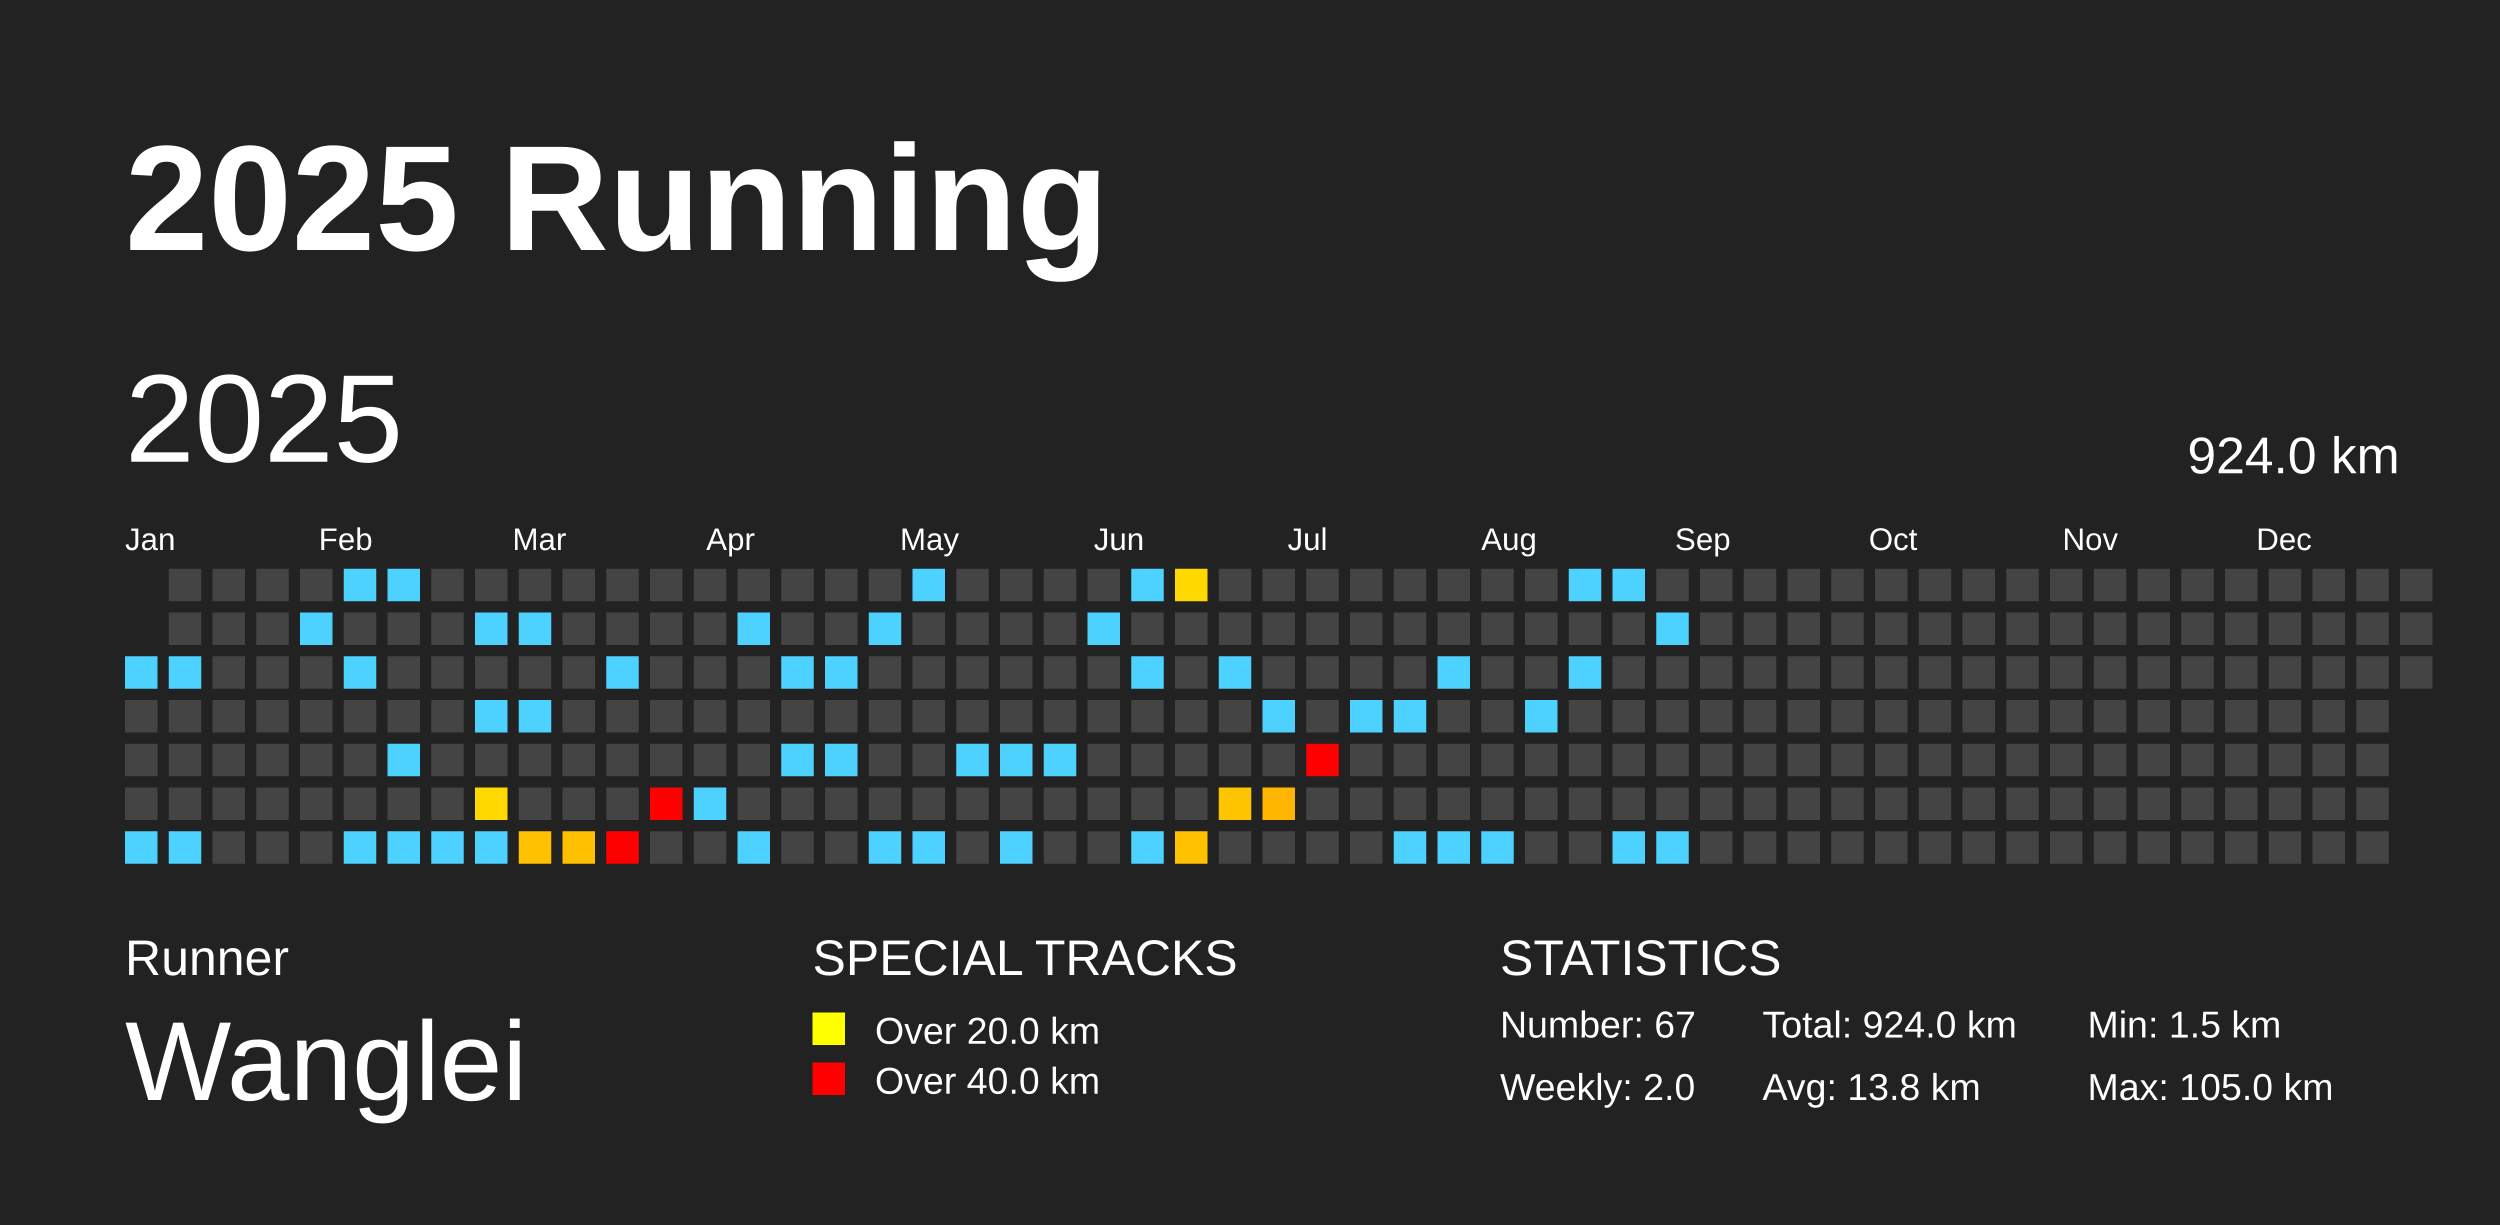
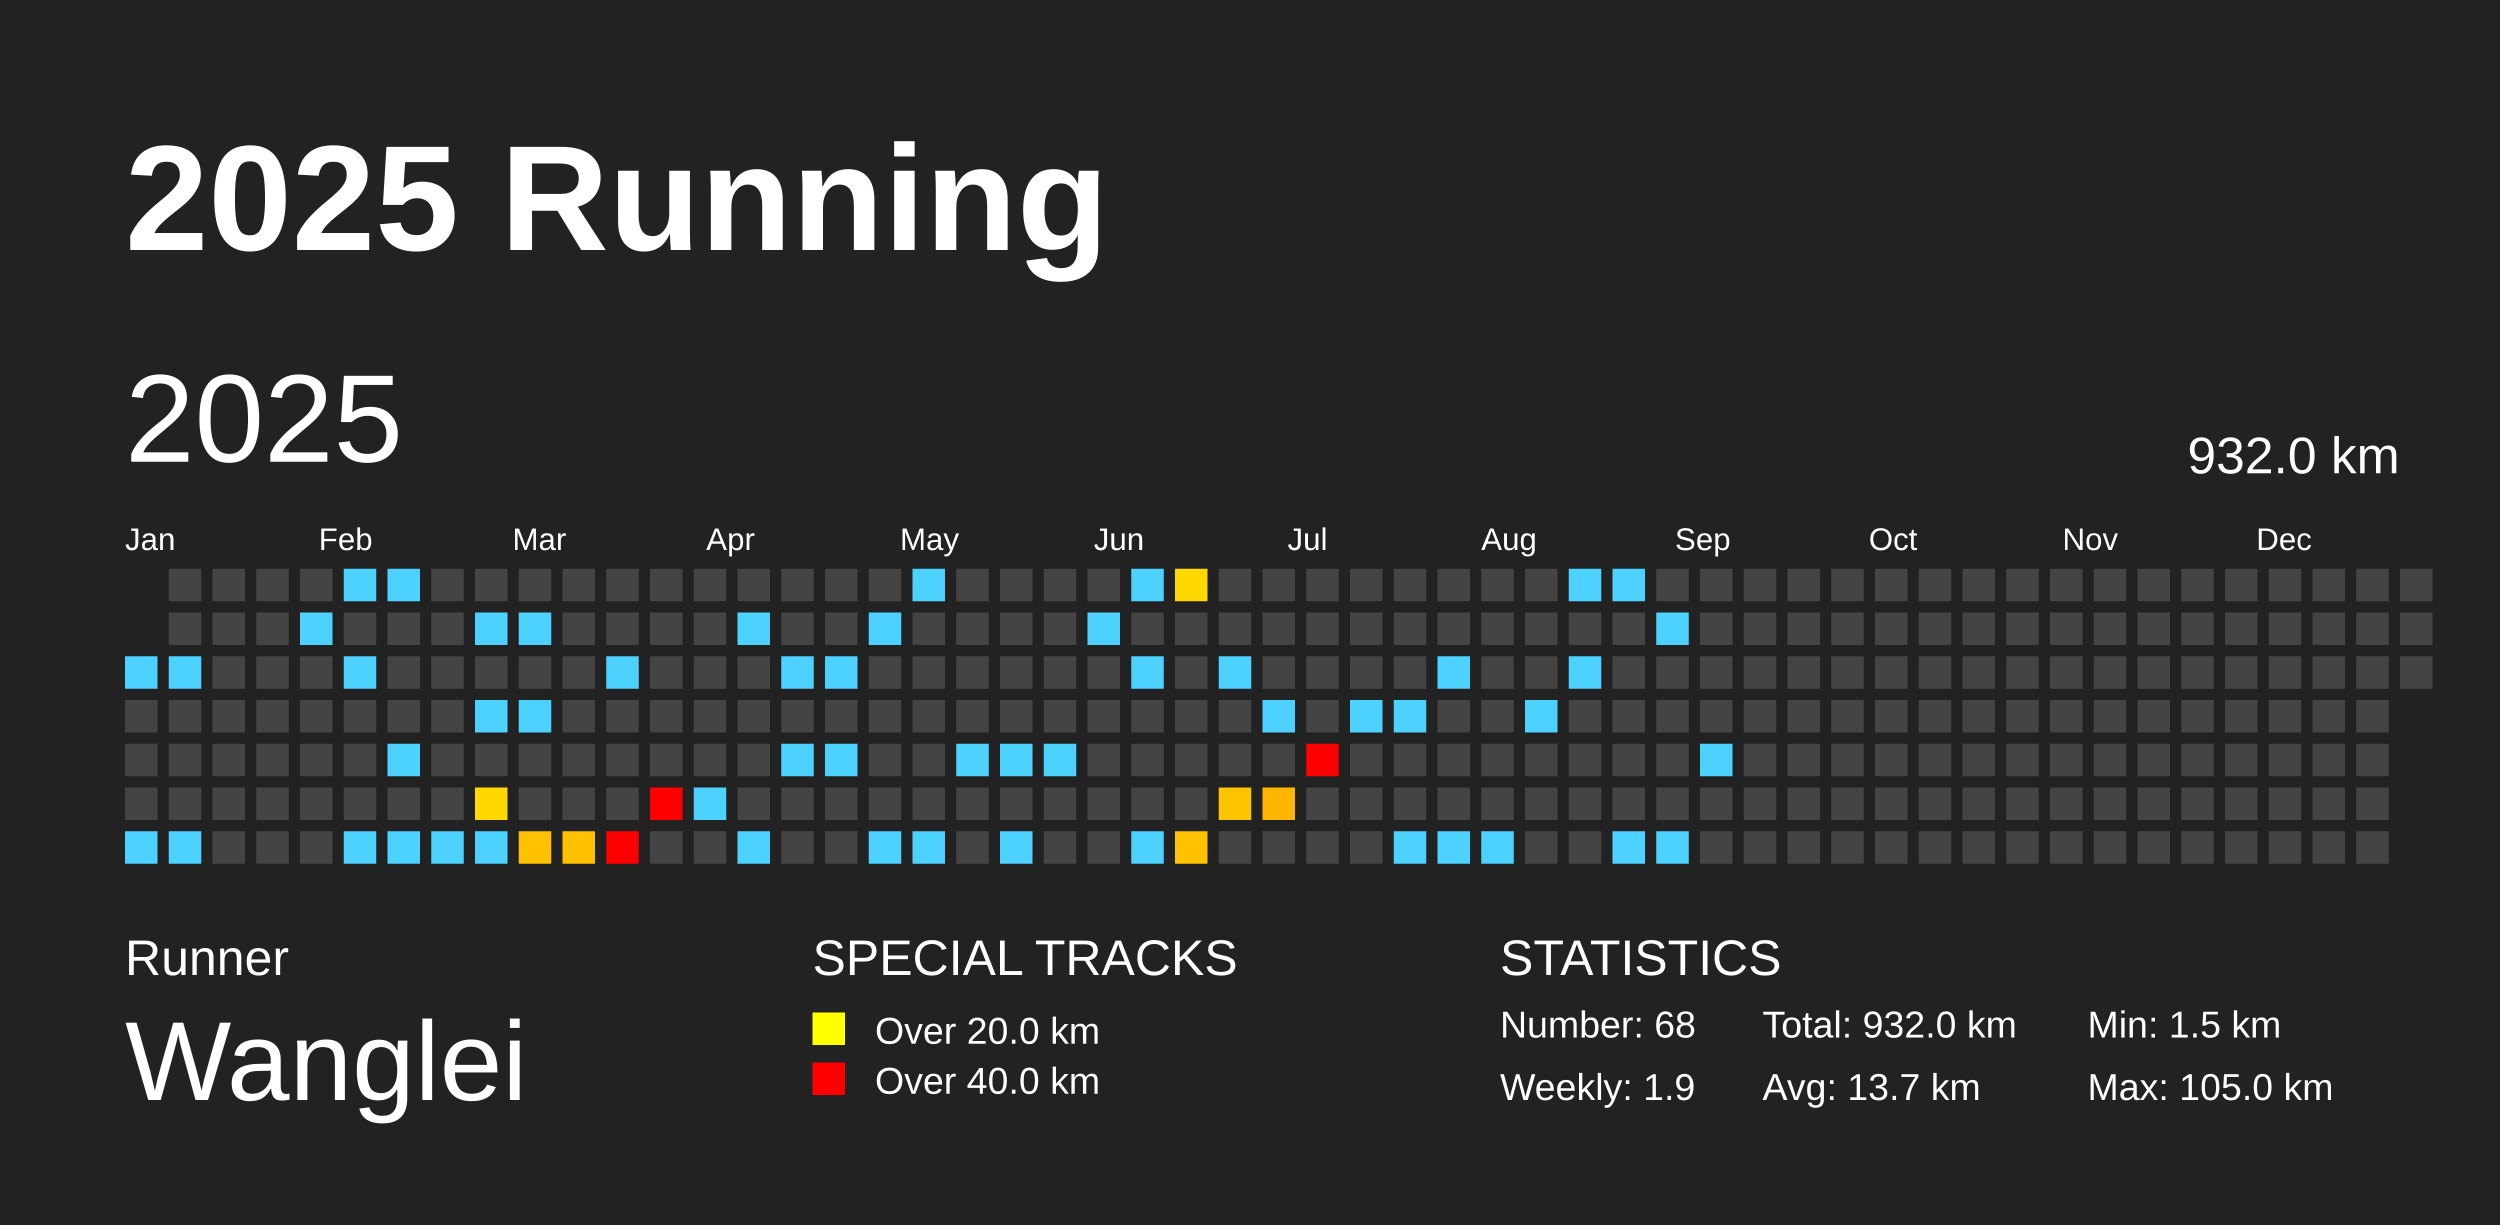
<svg xmlns="http://www.w3.org/2000/svg" baseProfile="full" height="98mm" version="1.1" viewBox="0,0,200,98" width="200mm">
  <defs />
  <rect fill="#222222" height="98" width="200" x="0" y="0" />
  <text fill="#FFFFFF" style="font-size:12px; font-family:Arial; font-weight:bold;" x="10" y="20">2025 Running</text>
  <text fill="#FFFFFF" style="font-size:4px; font-family:Arial" x="10" y="78">Runner</text>
  <text fill="#FFFFFF" style="font-size:9px; font-family:Arial" x="10" y="88">Wanglei</text>
  <text fill="#FFFFFF" style="font-size:4px; font-family:Arial" x="65" y="78">SPECIAL TRACKS</text>
  <rect fill="yellow" height="2.6" width="2.6" x="65" y="81" />
  <text fill="#FFFFFF" style="font-size:3px; font-family:Arial" x="70" y="83.5">Over 20.0 km</text>
  <rect fill="red" height="2.6" width="2.6" x="65" y="85" />
  <text fill="#FFFFFF" style="font-size:3px; font-family:Arial" x="70" y="87.5">Over 40.0 km</text>
  <text fill="#FFFFFF" style="font-size:4px; font-family:Arial" x="120" y="78">STATISTICS</text>
-   <text fill="#FFFFFF" style="font-size:3px; font-family:Arial" x="120" y="83">Number: 67</text>
-   <text fill="#FFFFFF" style="font-size:3px; font-family:Arial" x="120" y="88">Weekly: 2.0</text>
-   <text fill="#FFFFFF" style="font-size:3px; font-family:Arial" x="141" y="83">Total: 924.0 km</text>
-   <text fill="#FFFFFF" style="font-size:3px; font-family:Arial" x="141" y="88">Avg: 13.8 km</text>
+   <text fill="#FFFFFF" style="font-size:3px; font-family:Arial" x="120" y="83">Number: 68</text>
+   <text fill="#FFFFFF" style="font-size:3px; font-family:Arial" x="120" y="88">Weekly: 1.9</text>
+   <text fill="#FFFFFF" style="font-size:3px; font-family:Arial" x="141" y="83">Total: 932.0 km</text>
+   <text fill="#FFFFFF" style="font-size:3px; font-family:Arial" x="141" y="88">Avg: 13.7 km</text>
  <text fill="#FFFFFF" style="font-size:3px; font-family:Arial" x="167" y="83">Min: 1.5 km</text>
  <text fill="#FFFFFF" style="font-size:3px; font-family:Arial" x="167" y="88">Max: 105.0 km</text>
  <text dominant-baseline="hanging" fill="#FFFFFF" style="font-size:10.0px; font-family:Arial;" x="10" y="30">2025</text>
-   <text dominant-baseline="hanging" fill="#FFFFFF" style="font-size:4.125px; font-family:Arial;" x="175" y="35">924.0 km</text>
+   <text dominant-baseline="hanging" fill="#FFFFFF" style="font-size:4.125px; font-family:Arial;" x="175" y="35">932.0 km</text>
  <text fill="#FFFFFF" style="font-size:2.5px; font-family:Arial" x="10.0" y="44">Jan</text>
  <text fill="#FFFFFF" style="font-size:2.5px; font-family:Arial" x="25.5" y="44">Feb</text>
  <text fill="#FFFFFF" style="font-size:2.5px; font-family:Arial" x="41.0" y="44">Mar</text>
  <text fill="#FFFFFF" style="font-size:2.5px; font-family:Arial" x="56.5" y="44">Apr</text>
  <text fill="#FFFFFF" style="font-size:2.5px; font-family:Arial" x="72.0" y="44">May</text>
  <text fill="#FFFFFF" style="font-size:2.5px; font-family:Arial" x="87.5" y="44">Jun</text>
  <text fill="#FFFFFF" style="font-size:2.5px; font-family:Arial" x="103.0" y="44">Jul</text>
  <text fill="#FFFFFF" style="font-size:2.5px; font-family:Arial" x="118.5" y="44">Aug</text>
  <text fill="#FFFFFF" style="font-size:2.5px; font-family:Arial" x="134.0" y="44">Sep</text>
  <text fill="#FFFFFF" style="font-size:2.5px; font-family:Arial" x="149.5" y="44">Oct</text>
  <text fill="#FFFFFF" style="font-size:2.5px; font-family:Arial" x="165.0" y="44">Nov</text>
  <text fill="#FFFFFF" style="font-size:2.5px; font-family:Arial" x="180.5" y="44">Dec</text>
  <rect fill="#4dd2ff" height="2.6" width="2.6" x="10.0" y="52.5" />
  <rect fill="#444444" height="2.6" width="2.6" x="10.0" y="56.0" />
  <rect fill="#444444" height="2.6" width="2.6" x="10.0" y="59.5" />
  <rect fill="#444444" height="2.6" width="2.6" x="10.0" y="63.0" />
  <rect fill="#4dd2ff" height="2.6" width="2.6" x="10.0" y="66.5" />
  <rect fill="#444444" height="2.6" width="2.6" x="13.5" y="45.5" />
  <rect fill="#444444" height="2.6" width="2.6" x="13.5" y="49.0" />
  <rect fill="#4dd2ff" height="2.6" width="2.6" x="13.5" y="52.5" />
  <rect fill="#444444" height="2.6" width="2.6" x="13.5" y="56.0" />
  <rect fill="#444444" height="2.6" width="2.6" x="13.5" y="59.5" />
  <rect fill="#444444" height="2.6" width="2.6" x="13.5" y="63.0" />
  <rect fill="#4dd2ff" height="2.6" width="2.6" x="13.5" y="66.5" />
  <rect fill="#444444" height="2.6" width="2.6" x="17.0" y="45.5" />
  <rect fill="#444444" height="2.6" width="2.6" x="17.0" y="49.0" />
  <rect fill="#444444" height="2.6" width="2.6" x="17.0" y="52.5" />
  <rect fill="#444444" height="2.6" width="2.6" x="17.0" y="56.0" />
  <rect fill="#444444" height="2.6" width="2.6" x="17.0" y="59.5" />
  <rect fill="#444444" height="2.6" width="2.6" x="17.0" y="63.0" />
  <rect fill="#444444" height="2.6" width="2.6" x="17.0" y="66.5" />
  <rect fill="#444444" height="2.6" width="2.6" x="20.5" y="45.5" />
  <rect fill="#444444" height="2.6" width="2.6" x="20.5" y="49.0" />
  <rect fill="#444444" height="2.6" width="2.6" x="20.5" y="52.5" />
  <rect fill="#444444" height="2.6" width="2.6" x="20.5" y="56.0" />
  <rect fill="#444444" height="2.6" width="2.6" x="20.5" y="59.5" />
  <rect fill="#444444" height="2.6" width="2.6" x="20.5" y="63.0" />
  <rect fill="#444444" height="2.6" width="2.6" x="20.5" y="66.5" />
  <rect fill="#444444" height="2.6" width="2.6" x="24.0" y="45.5" />
  <rect fill="#4dd2ff" height="2.6" width="2.6" x="24.0" y="49.0" />
  <rect fill="#444444" height="2.6" width="2.6" x="24.0" y="52.5" />
  <rect fill="#444444" height="2.6" width="2.6" x="24.0" y="56.0" />
  <rect fill="#444444" height="2.6" width="2.6" x="24.0" y="59.5" />
  <rect fill="#444444" height="2.6" width="2.6" x="24.0" y="63.0" />
  <rect fill="#444444" height="2.6" width="2.6" x="24.0" y="66.5" />
  <rect fill="#4dd2ff" height="2.6" width="2.6" x="27.5" y="45.5" />
  <rect fill="#444444" height="2.6" width="2.6" x="27.5" y="49.0" />
  <rect fill="#4dd2ff" height="2.6" width="2.6" x="27.5" y="52.5" />
  <rect fill="#444444" height="2.6" width="2.6" x="27.5" y="56.0" />
  <rect fill="#444444" height="2.6" width="2.6" x="27.5" y="59.5" />
  <rect fill="#444444" height="2.6" width="2.6" x="27.5" y="63.0" />
  <rect fill="#4dd2ff" height="2.6" width="2.6" x="27.5" y="66.5" />
  <rect fill="#4dd2ff" height="2.6" width="2.6" x="31.0" y="45.5" />
  <rect fill="#444444" height="2.6" width="2.6" x="31.0" y="49.0" />
  <rect fill="#444444" height="2.6" width="2.6" x="31.0" y="52.5" />
  <rect fill="#444444" height="2.6" width="2.6" x="31.0" y="56.0" />
  <rect fill="#4dd2ff" height="2.6" width="2.6" x="31.0" y="59.5" />
  <rect fill="#444444" height="2.6" width="2.6" x="31.0" y="63.0" />
  <rect fill="#4dd2ff" height="2.6" width="2.6" x="31.0" y="66.5" />
  <rect fill="#444444" height="2.6" width="2.6" x="34.5" y="45.5" />
  <rect fill="#444444" height="2.6" width="2.6" x="34.5" y="49.0" />
  <rect fill="#444444" height="2.6" width="2.6" x="34.5" y="52.5" />
  <rect fill="#444444" height="2.6" width="2.6" x="34.5" y="56.0" />
  <rect fill="#444444" height="2.6" width="2.6" x="34.5" y="59.5" />
  <rect fill="#444444" height="2.6" width="2.6" x="34.5" y="63.0" />
  <rect fill="#4dd2ff" height="2.6" width="2.6" x="34.5" y="66.5" />
  <rect fill="#444444" height="2.6" width="2.6" x="38.0" y="45.5" />
  <rect fill="#4dd2ff" height="2.6" width="2.6" x="38.0" y="49.0" />
  <rect fill="#444444" height="2.6" width="2.6" x="38.0" y="52.5" />
  <rect fill="#4dd2ff" height="2.6" width="2.6" x="38.0" y="56.0" />
  <rect fill="#444444" height="2.6" width="2.6" x="38.0" y="59.5" />
  <rect fill="#ffd800" height="2.6" width="2.6" x="38.0" y="63.0" />
  <rect fill="#4dd2ff" height="2.6" width="2.6" x="38.0" y="66.5" />
  <rect fill="#444444" height="2.6" width="2.6" x="41.5" y="45.5" />
  <rect fill="#4dd2ff" height="2.6" width="2.6" x="41.5" y="49.0" />
  <rect fill="#444444" height="2.6" width="2.6" x="41.5" y="52.5" />
  <rect fill="#4dd2ff" height="2.6" width="2.6" x="41.5" y="56.0" />
  <rect fill="#444444" height="2.6" width="2.6" x="41.5" y="59.5" />
  <rect fill="#444444" height="2.6" width="2.6" x="41.5" y="63.0" />
  <rect fill="#ffc100" height="2.6" width="2.6" x="41.5" y="66.5" />
  <rect fill="#444444" height="2.6" width="2.6" x="45.0" y="45.5" />
  <rect fill="#444444" height="2.6" width="2.6" x="45.0" y="49.0" />
  <rect fill="#444444" height="2.6" width="2.6" x="45.0" y="52.5" />
  <rect fill="#444444" height="2.6" width="2.6" x="45.0" y="56.0" />
  <rect fill="#444444" height="2.6" width="2.6" x="45.0" y="59.5" />
  <rect fill="#444444" height="2.6" width="2.6" x="45.0" y="63.0" />
  <rect fill="#ffc000" height="2.6" width="2.6" x="45.0" y="66.5" />
  <rect fill="#444444" height="2.6" width="2.6" x="48.5" y="45.5" />
  <rect fill="#444444" height="2.6" width="2.6" x="48.5" y="49.0" />
  <rect fill="#4dd2ff" height="2.6" width="2.6" x="48.5" y="52.5" />
  <rect fill="#444444" height="2.6" width="2.6" x="48.5" y="56.0" />
  <rect fill="#444444" height="2.6" width="2.6" x="48.5" y="59.5" />
  <rect fill="#444444" height="2.6" width="2.6" x="48.5" y="63.0" />
  <rect fill="red" height="2.6" width="2.6" x="48.5" y="66.5" />
  <rect fill="#444444" height="2.6" width="2.6" x="52.0" y="45.5" />
  <rect fill="#444444" height="2.6" width="2.6" x="52.0" y="49.0" />
  <rect fill="#444444" height="2.6" width="2.6" x="52.0" y="52.5" />
  <rect fill="#444444" height="2.6" width="2.6" x="52.0" y="56.0" />
  <rect fill="#444444" height="2.6" width="2.6" x="52.0" y="59.5" />
  <rect fill="red" height="2.6" width="2.6" x="52.0" y="63.0" />
  <rect fill="#444444" height="2.6" width="2.6" x="52.0" y="66.5" />
  <rect fill="#444444" height="2.6" width="2.6" x="55.5" y="45.5" />
  <rect fill="#444444" height="2.6" width="2.6" x="55.5" y="49.0" />
  <rect fill="#444444" height="2.6" width="2.6" x="55.5" y="52.5" />
  <rect fill="#444444" height="2.6" width="2.6" x="55.5" y="56.0" />
  <rect fill="#444444" height="2.6" width="2.6" x="55.5" y="59.5" />
  <rect fill="#4dd2ff" height="2.6" width="2.6" x="55.5" y="63.0" />
  <rect fill="#444444" height="2.6" width="2.6" x="55.5" y="66.5" />
  <rect fill="#444444" height="2.6" width="2.6" x="59.0" y="45.5" />
  <rect fill="#4dd2ff" height="2.6" width="2.6" x="59.0" y="49.0" />
  <rect fill="#444444" height="2.6" width="2.6" x="59.0" y="52.5" />
  <rect fill="#444444" height="2.6" width="2.6" x="59.0" y="56.0" />
  <rect fill="#444444" height="2.6" width="2.6" x="59.0" y="59.5" />
  <rect fill="#444444" height="2.6" width="2.6" x="59.0" y="63.0" />
  <rect fill="#4dd2ff" height="2.6" width="2.6" x="59.0" y="66.5" />
  <rect fill="#444444" height="2.6" width="2.6" x="62.5" y="45.5" />
  <rect fill="#444444" height="2.6" width="2.6" x="62.5" y="49.0" />
  <rect fill="#4dd2ff" height="2.6" width="2.6" x="62.5" y="52.5" />
  <rect fill="#444444" height="2.6" width="2.6" x="62.5" y="56.0" />
  <rect fill="#4dd2ff" height="2.6" width="2.6" x="62.5" y="59.5" />
  <rect fill="#444444" height="2.6" width="2.6" x="62.5" y="63.0" />
  <rect fill="#444444" height="2.6" width="2.6" x="62.5" y="66.5" />
  <rect fill="#444444" height="2.6" width="2.6" x="66.0" y="45.5" />
  <rect fill="#444444" height="2.6" width="2.6" x="66.0" y="49.0" />
  <rect fill="#4dd2ff" height="2.6" width="2.6" x="66.0" y="52.5" />
  <rect fill="#444444" height="2.6" width="2.6" x="66.0" y="56.0" />
  <rect fill="#4dd2ff" height="2.6" width="2.6" x="66.0" y="59.5" />
  <rect fill="#444444" height="2.6" width="2.6" x="66.0" y="63.0" />
  <rect fill="#444444" height="2.6" width="2.6" x="66.0" y="66.5" />
  <rect fill="#444444" height="2.6" width="2.6" x="69.5" y="45.5" />
  <rect fill="#4dd2ff" height="2.6" width="2.6" x="69.5" y="49.0" />
  <rect fill="#444444" height="2.6" width="2.6" x="69.5" y="52.5" />
  <rect fill="#444444" height="2.6" width="2.6" x="69.5" y="56.0" />
  <rect fill="#444444" height="2.6" width="2.6" x="69.5" y="59.5" />
  <rect fill="#444444" height="2.6" width="2.6" x="69.5" y="63.0" />
  <rect fill="#4dd2ff" height="2.6" width="2.6" x="69.5" y="66.5" />
  <rect fill="#4dd2ff" height="2.6" width="2.6" x="73.0" y="45.5" />
  <rect fill="#444444" height="2.6" width="2.6" x="73.0" y="49.0" />
  <rect fill="#444444" height="2.6" width="2.6" x="73.0" y="52.5" />
  <rect fill="#444444" height="2.6" width="2.6" x="73.0" y="56.0" />
  <rect fill="#444444" height="2.6" width="2.6" x="73.0" y="59.5" />
  <rect fill="#444444" height="2.6" width="2.6" x="73.0" y="63.0" />
  <rect fill="#4dd2ff" height="2.6" width="2.6" x="73.0" y="66.5" />
  <rect fill="#444444" height="2.6" width="2.6" x="76.5" y="45.5" />
  <rect fill="#444444" height="2.6" width="2.6" x="76.5" y="49.0" />
  <rect fill="#444444" height="2.6" width="2.6" x="76.5" y="52.5" />
  <rect fill="#444444" height="2.6" width="2.6" x="76.5" y="56.0" />
  <rect fill="#4dd2ff" height="2.6" width="2.6" x="76.5" y="59.5" />
  <rect fill="#444444" height="2.6" width="2.6" x="76.5" y="63.0" />
  <rect fill="#444444" height="2.6" width="2.6" x="76.5" y="66.5" />
  <rect fill="#444444" height="2.6" width="2.6" x="80.0" y="45.5" />
  <rect fill="#444444" height="2.6" width="2.6" x="80.0" y="49.0" />
  <rect fill="#444444" height="2.6" width="2.6" x="80.0" y="52.5" />
  <rect fill="#444444" height="2.6" width="2.6" x="80.0" y="56.0" />
  <rect fill="#4dd2ff" height="2.6" width="2.6" x="80.0" y="59.5" />
  <rect fill="#444444" height="2.6" width="2.6" x="80.0" y="63.0" />
  <rect fill="#4dd2ff" height="2.6" width="2.6" x="80.0" y="66.5" />
  <rect fill="#444444" height="2.6" width="2.6" x="83.5" y="45.5" />
  <rect fill="#444444" height="2.6" width="2.6" x="83.5" y="49.0" />
  <rect fill="#444444" height="2.6" width="2.6" x="83.5" y="52.5" />
  <rect fill="#444444" height="2.6" width="2.6" x="83.5" y="56.0" />
  <rect fill="#4dd2ff" height="2.6" width="2.6" x="83.5" y="59.5" />
  <rect fill="#444444" height="2.6" width="2.6" x="83.5" y="63.0" />
  <rect fill="#444444" height="2.6" width="2.6" x="83.5" y="66.5" />
  <rect fill="#444444" height="2.6" width="2.6" x="87.0" y="45.5" />
  <rect fill="#4dd2ff" height="2.6" width="2.6" x="87.0" y="49.0" />
  <rect fill="#444444" height="2.6" width="2.6" x="87.0" y="52.5" />
  <rect fill="#444444" height="2.6" width="2.6" x="87.0" y="56.0" />
  <rect fill="#444444" height="2.6" width="2.6" x="87.0" y="59.5" />
  <rect fill="#444444" height="2.6" width="2.6" x="87.0" y="63.0" />
  <rect fill="#444444" height="2.6" width="2.6" x="87.0" y="66.5" />
  <rect fill="#4dd2ff" height="2.6" width="2.6" x="90.5" y="45.5" />
  <rect fill="#444444" height="2.6" width="2.6" x="90.5" y="49.0" />
  <rect fill="#4dd2ff" height="2.6" width="2.6" x="90.5" y="52.5" />
  <rect fill="#444444" height="2.6" width="2.6" x="90.5" y="56.0" />
  <rect fill="#444444" height="2.6" width="2.6" x="90.5" y="59.5" />
  <rect fill="#444444" height="2.6" width="2.6" x="90.5" y="63.0" />
  <rect fill="#4dd2ff" height="2.6" width="2.6" x="90.5" y="66.5" />
  <rect fill="#ffd800" height="2.6" width="2.6" x="94.0" y="45.5" />
  <rect fill="#444444" height="2.6" width="2.6" x="94.0" y="49.0" />
  <rect fill="#444444" height="2.6" width="2.6" x="94.0" y="52.5" />
  <rect fill="#444444" height="2.6" width="2.6" x="94.0" y="56.0" />
  <rect fill="#444444" height="2.6" width="2.6" x="94.0" y="59.5" />
  <rect fill="#444444" height="2.6" width="2.6" x="94.0" y="63.0" />
  <rect fill="#ffc100" height="2.6" width="2.6" x="94.0" y="66.5" />
  <rect fill="#444444" height="2.6" width="2.6" x="97.5" y="45.5" />
  <rect fill="#444444" height="2.6" width="2.6" x="97.5" y="49.0" />
  <rect fill="#4dd2ff" height="2.6" width="2.6" x="97.5" y="52.5" />
  <rect fill="#444444" height="2.6" width="2.6" x="97.5" y="56.0" />
  <rect fill="#444444" height="2.6" width="2.6" x="97.5" y="59.5" />
  <rect fill="#ffc400" height="2.6" width="2.6" x="97.5" y="63.0" />
  <rect fill="#444444" height="2.6" width="2.6" x="97.5" y="66.5" />
  <rect fill="#444444" height="2.6" width="2.6" x="101.0" y="45.5" />
  <rect fill="#444444" height="2.6" width="2.6" x="101.0" y="49.0" />
  <rect fill="#444444" height="2.6" width="2.6" x="101.0" y="52.5" />
  <rect fill="#4dd2ff" height="2.6" width="2.6" x="101.0" y="56.0" />
  <rect fill="#444444" height="2.6" width="2.6" x="101.0" y="59.5" />
  <rect fill="#ffb600" height="2.6" width="2.6" x="101.0" y="63.0" />
  <rect fill="#444444" height="2.6" width="2.6" x="101.0" y="66.5" />
  <rect fill="#444444" height="2.6" width="2.6" x="104.5" y="45.5" />
  <rect fill="#444444" height="2.6" width="2.6" x="104.5" y="49.0" />
  <rect fill="#444444" height="2.6" width="2.6" x="104.5" y="52.5" />
  <rect fill="#444444" height="2.6" width="2.6" x="104.5" y="56.0" />
  <rect fill="red" height="2.6" width="2.6" x="104.5" y="59.5" />
  <rect fill="#444444" height="2.6" width="2.6" x="104.5" y="63.0" />
  <rect fill="#444444" height="2.6" width="2.6" x="104.5" y="66.5" />
  <rect fill="#444444" height="2.6" width="2.6" x="108.0" y="45.5" />
  <rect fill="#444444" height="2.6" width="2.6" x="108.0" y="49.0" />
  <rect fill="#444444" height="2.6" width="2.6" x="108.0" y="52.5" />
  <rect fill="#4dd2ff" height="2.6" width="2.6" x="108.0" y="56.0" />
  <rect fill="#444444" height="2.6" width="2.6" x="108.0" y="59.5" />
  <rect fill="#444444" height="2.6" width="2.6" x="108.0" y="63.0" />
  <rect fill="#444444" height="2.6" width="2.6" x="108.0" y="66.5" />
  <rect fill="#444444" height="2.6" width="2.6" x="111.5" y="45.5" />
  <rect fill="#444444" height="2.6" width="2.6" x="111.5" y="49.0" />
  <rect fill="#444444" height="2.6" width="2.6" x="111.5" y="52.5" />
  <rect fill="#4dd2ff" height="2.6" width="2.6" x="111.5" y="56.0" />
  <rect fill="#444444" height="2.6" width="2.6" x="111.5" y="59.5" />
  <rect fill="#444444" height="2.6" width="2.6" x="111.5" y="63.0" />
  <rect fill="#4dd2ff" height="2.6" width="2.6" x="111.5" y="66.5" />
  <rect fill="#444444" height="2.6" width="2.6" x="115.0" y="45.5" />
  <rect fill="#444444" height="2.6" width="2.6" x="115.0" y="49.0" />
  <rect fill="#4dd2ff" height="2.6" width="2.6" x="115.0" y="52.5" />
  <rect fill="#444444" height="2.6" width="2.6" x="115.0" y="56.0" />
  <rect fill="#444444" height="2.6" width="2.6" x="115.0" y="59.5" />
  <rect fill="#444444" height="2.6" width="2.6" x="115.0" y="63.0" />
  <rect fill="#4dd2ff" height="2.6" width="2.6" x="115.0" y="66.5" />
  <rect fill="#444444" height="2.6" width="2.6" x="118.5" y="45.5" />
  <rect fill="#444444" height="2.6" width="2.6" x="118.5" y="49.0" />
  <rect fill="#444444" height="2.6" width="2.6" x="118.5" y="52.5" />
  <rect fill="#444444" height="2.6" width="2.6" x="118.5" y="56.0" />
  <rect fill="#444444" height="2.6" width="2.6" x="118.5" y="59.5" />
  <rect fill="#444444" height="2.6" width="2.6" x="118.5" y="63.0" />
  <rect fill="#4dd2ff" height="2.6" width="2.6" x="118.5" y="66.5" />
  <rect fill="#444444" height="2.6" width="2.6" x="122.0" y="45.5" />
  <rect fill="#444444" height="2.6" width="2.6" x="122.0" y="49.0" />
  <rect fill="#444444" height="2.6" width="2.6" x="122.0" y="52.5" />
  <rect fill="#4dd2ff" height="2.6" width="2.6" x="122.0" y="56.0" />
  <rect fill="#444444" height="2.6" width="2.6" x="122.0" y="59.5" />
  <rect fill="#444444" height="2.6" width="2.6" x="122.0" y="63.0" />
  <rect fill="#444444" height="2.6" width="2.6" x="122.0" y="66.5" />
  <rect fill="#4dd2ff" height="2.6" width="2.6" x="125.5" y="45.5" />
  <rect fill="#444444" height="2.6" width="2.6" x="125.5" y="49.0" />
  <rect fill="#4dd2ff" height="2.6" width="2.6" x="125.5" y="52.5" />
  <rect fill="#444444" height="2.6" width="2.6" x="125.5" y="56.0" />
  <rect fill="#444444" height="2.6" width="2.6" x="125.5" y="59.5" />
  <rect fill="#444444" height="2.6" width="2.6" x="125.5" y="63.0" />
  <rect fill="#444444" height="2.6" width="2.6" x="125.5" y="66.5" />
  <rect fill="#4dd2ff" height="2.6" width="2.6" x="129.0" y="45.5" />
  <rect fill="#444444" height="2.6" width="2.6" x="129.0" y="49.0" />
  <rect fill="#444444" height="2.6" width="2.6" x="129.0" y="52.5" />
  <rect fill="#444444" height="2.6" width="2.6" x="129.0" y="56.0" />
  <rect fill="#444444" height="2.6" width="2.6" x="129.0" y="59.5" />
  <rect fill="#444444" height="2.6" width="2.6" x="129.0" y="63.0" />
  <rect fill="#4dd2ff" height="2.6" width="2.6" x="129.0" y="66.5" />
  <rect fill="#444444" height="2.6" width="2.6" x="132.5" y="45.5" />
  <rect fill="#4dd2ff" height="2.6" width="2.6" x="132.5" y="49.0" />
  <rect fill="#444444" height="2.6" width="2.6" x="132.5" y="52.5" />
  <rect fill="#444444" height="2.6" width="2.6" x="132.5" y="56.0" />
  <rect fill="#444444" height="2.6" width="2.6" x="132.5" y="59.5" />
  <rect fill="#444444" height="2.6" width="2.6" x="132.5" y="63.0" />
  <rect fill="#4dd2ff" height="2.6" width="2.6" x="132.5" y="66.5" />
  <rect fill="#444444" height="2.6" width="2.6" x="136.0" y="45.5" />
  <rect fill="#444444" height="2.6" width="2.6" x="136.0" y="49.0" />
  <rect fill="#444444" height="2.6" width="2.6" x="136.0" y="52.5" />
  <rect fill="#444444" height="2.6" width="2.6" x="136.0" y="56.0" />
-   <rect fill="#444444" height="2.6" width="2.6" x="136.0" y="59.5" />
+   <rect fill="#4dd2ff" height="2.6" width="2.6" x="136.0" y="59.5" />
  <rect fill="#444444" height="2.6" width="2.6" x="136.0" y="63.0" />
  <rect fill="#444444" height="2.6" width="2.6" x="136.0" y="66.5" />
  <rect fill="#444444" height="2.6" width="2.6" x="139.5" y="45.5" />
  <rect fill="#444444" height="2.6" width="2.6" x="139.5" y="49.0" />
  <rect fill="#444444" height="2.6" width="2.6" x="139.5" y="52.5" />
  <rect fill="#444444" height="2.6" width="2.6" x="139.5" y="56.0" />
  <rect fill="#444444" height="2.6" width="2.6" x="139.5" y="59.5" />
  <rect fill="#444444" height="2.6" width="2.6" x="139.5" y="63.0" />
  <rect fill="#444444" height="2.6" width="2.6" x="139.5" y="66.5" />
  <rect fill="#444444" height="2.6" width="2.6" x="143.0" y="45.5" />
  <rect fill="#444444" height="2.6" width="2.6" x="143.0" y="49.0" />
  <rect fill="#444444" height="2.6" width="2.6" x="143.0" y="52.5" />
  <rect fill="#444444" height="2.6" width="2.6" x="143.0" y="56.0" />
  <rect fill="#444444" height="2.6" width="2.6" x="143.0" y="59.5" />
  <rect fill="#444444" height="2.6" width="2.6" x="143.0" y="63.0" />
  <rect fill="#444444" height="2.6" width="2.6" x="143.0" y="66.5" />
  <rect fill="#444444" height="2.6" width="2.6" x="146.5" y="45.5" />
  <rect fill="#444444" height="2.6" width="2.6" x="146.5" y="49.0" />
  <rect fill="#444444" height="2.6" width="2.6" x="146.5" y="52.5" />
  <rect fill="#444444" height="2.6" width="2.6" x="146.5" y="56.0" />
  <rect fill="#444444" height="2.6" width="2.6" x="146.5" y="59.5" />
  <rect fill="#444444" height="2.6" width="2.6" x="146.5" y="63.0" />
  <rect fill="#444444" height="2.6" width="2.6" x="146.5" y="66.5" />
  <rect fill="#444444" height="2.6" width="2.6" x="150.0" y="45.5" />
  <rect fill="#444444" height="2.6" width="2.6" x="150.0" y="49.0" />
  <rect fill="#444444" height="2.6" width="2.6" x="150.0" y="52.5" />
  <rect fill="#444444" height="2.6" width="2.6" x="150.0" y="56.0" />
  <rect fill="#444444" height="2.6" width="2.6" x="150.0" y="59.5" />
  <rect fill="#444444" height="2.6" width="2.6" x="150.0" y="63.0" />
  <rect fill="#444444" height="2.6" width="2.6" x="150.0" y="66.5" />
  <rect fill="#444444" height="2.6" width="2.6" x="153.5" y="45.5" />
  <rect fill="#444444" height="2.6" width="2.6" x="153.5" y="49.0" />
  <rect fill="#444444" height="2.6" width="2.6" x="153.5" y="52.5" />
  <rect fill="#444444" height="2.6" width="2.6" x="153.5" y="56.0" />
  <rect fill="#444444" height="2.6" width="2.6" x="153.5" y="59.5" />
  <rect fill="#444444" height="2.6" width="2.6" x="153.5" y="63.0" />
  <rect fill="#444444" height="2.6" width="2.6" x="153.5" y="66.5" />
  <rect fill="#444444" height="2.6" width="2.6" x="157.0" y="45.5" />
  <rect fill="#444444" height="2.6" width="2.6" x="157.0" y="49.0" />
  <rect fill="#444444" height="2.6" width="2.6" x="157.0" y="52.5" />
  <rect fill="#444444" height="2.6" width="2.6" x="157.0" y="56.0" />
  <rect fill="#444444" height="2.6" width="2.6" x="157.0" y="59.5" />
  <rect fill="#444444" height="2.6" width="2.6" x="157.0" y="63.0" />
  <rect fill="#444444" height="2.6" width="2.6" x="157.0" y="66.5" />
  <rect fill="#444444" height="2.6" width="2.6" x="160.5" y="45.5" />
  <rect fill="#444444" height="2.6" width="2.6" x="160.5" y="49.0" />
  <rect fill="#444444" height="2.6" width="2.6" x="160.5" y="52.5" />
  <rect fill="#444444" height="2.6" width="2.6" x="160.5" y="56.0" />
  <rect fill="#444444" height="2.6" width="2.6" x="160.5" y="59.5" />
  <rect fill="#444444" height="2.6" width="2.6" x="160.5" y="63.0" />
  <rect fill="#444444" height="2.6" width="2.6" x="160.5" y="66.5" />
  <rect fill="#444444" height="2.6" width="2.6" x="164.0" y="45.5" />
  <rect fill="#444444" height="2.6" width="2.6" x="164.0" y="49.0" />
  <rect fill="#444444" height="2.6" width="2.6" x="164.0" y="52.5" />
  <rect fill="#444444" height="2.6" width="2.6" x="164.0" y="56.0" />
  <rect fill="#444444" height="2.6" width="2.6" x="164.0" y="59.5" />
  <rect fill="#444444" height="2.6" width="2.6" x="164.0" y="63.0" />
  <rect fill="#444444" height="2.6" width="2.6" x="164.0" y="66.5" />
  <rect fill="#444444" height="2.6" width="2.6" x="167.5" y="45.5" />
  <rect fill="#444444" height="2.6" width="2.6" x="167.5" y="49.0" />
  <rect fill="#444444" height="2.6" width="2.6" x="167.5" y="52.5" />
  <rect fill="#444444" height="2.6" width="2.6" x="167.5" y="56.0" />
  <rect fill="#444444" height="2.6" width="2.6" x="167.5" y="59.5" />
  <rect fill="#444444" height="2.6" width="2.6" x="167.5" y="63.0" />
  <rect fill="#444444" height="2.6" width="2.6" x="167.5" y="66.5" />
  <rect fill="#444444" height="2.6" width="2.6" x="171.0" y="45.5" />
  <rect fill="#444444" height="2.6" width="2.6" x="171.0" y="49.0" />
  <rect fill="#444444" height="2.6" width="2.6" x="171.0" y="52.5" />
  <rect fill="#444444" height="2.6" width="2.6" x="171.0" y="56.0" />
  <rect fill="#444444" height="2.6" width="2.6" x="171.0" y="59.5" />
  <rect fill="#444444" height="2.6" width="2.6" x="171.0" y="63.0" />
  <rect fill="#444444" height="2.6" width="2.6" x="171.0" y="66.5" />
  <rect fill="#444444" height="2.6" width="2.6" x="174.5" y="45.5" />
  <rect fill="#444444" height="2.6" width="2.6" x="174.5" y="49.0" />
  <rect fill="#444444" height="2.6" width="2.6" x="174.5" y="52.5" />
  <rect fill="#444444" height="2.6" width="2.6" x="174.5" y="56.0" />
  <rect fill="#444444" height="2.6" width="2.6" x="174.5" y="59.5" />
  <rect fill="#444444" height="2.6" width="2.6" x="174.5" y="63.0" />
  <rect fill="#444444" height="2.6" width="2.6" x="174.5" y="66.5" />
  <rect fill="#444444" height="2.6" width="2.6" x="178.0" y="45.5" />
  <rect fill="#444444" height="2.6" width="2.6" x="178.0" y="49.0" />
  <rect fill="#444444" height="2.6" width="2.6" x="178.0" y="52.5" />
  <rect fill="#444444" height="2.6" width="2.6" x="178.0" y="56.0" />
  <rect fill="#444444" height="2.6" width="2.6" x="178.0" y="59.5" />
  <rect fill="#444444" height="2.6" width="2.6" x="178.0" y="63.0" />
  <rect fill="#444444" height="2.6" width="2.6" x="178.0" y="66.5" />
  <rect fill="#444444" height="2.6" width="2.6" x="181.5" y="45.5" />
  <rect fill="#444444" height="2.6" width="2.6" x="181.5" y="49.0" />
  <rect fill="#444444" height="2.6" width="2.6" x="181.5" y="52.5" />
  <rect fill="#444444" height="2.6" width="2.6" x="181.5" y="56.0" />
  <rect fill="#444444" height="2.6" width="2.6" x="181.5" y="59.5" />
  <rect fill="#444444" height="2.6" width="2.6" x="181.5" y="63.0" />
  <rect fill="#444444" height="2.6" width="2.6" x="181.5" y="66.5" />
  <rect fill="#444444" height="2.6" width="2.6" x="185.0" y="45.5" />
  <rect fill="#444444" height="2.6" width="2.6" x="185.0" y="49.0" />
  <rect fill="#444444" height="2.6" width="2.6" x="185.0" y="52.5" />
  <rect fill="#444444" height="2.6" width="2.6" x="185.0" y="56.0" />
  <rect fill="#444444" height="2.6" width="2.6" x="185.0" y="59.5" />
  <rect fill="#444444" height="2.6" width="2.6" x="185.0" y="63.0" />
  <rect fill="#444444" height="2.6" width="2.6" x="185.0" y="66.5" />
  <rect fill="#444444" height="2.6" width="2.6" x="188.5" y="45.5" />
  <rect fill="#444444" height="2.6" width="2.6" x="188.5" y="49.0" />
  <rect fill="#444444" height="2.6" width="2.6" x="188.5" y="52.5" />
  <rect fill="#444444" height="2.6" width="2.6" x="188.5" y="56.0" />
  <rect fill="#444444" height="2.6" width="2.6" x="188.5" y="59.5" />
  <rect fill="#444444" height="2.6" width="2.6" x="188.5" y="63.0" />
  <rect fill="#444444" height="2.6" width="2.6" x="188.5" y="66.5" />
  <rect fill="#444444" height="2.6" width="2.6" x="192.0" y="45.5" />
  <rect fill="#444444" height="2.6" width="2.6" x="192.0" y="49.0" />
  <rect fill="#444444" height="2.6" width="2.6" x="192.0" y="52.5" />
</svg>
